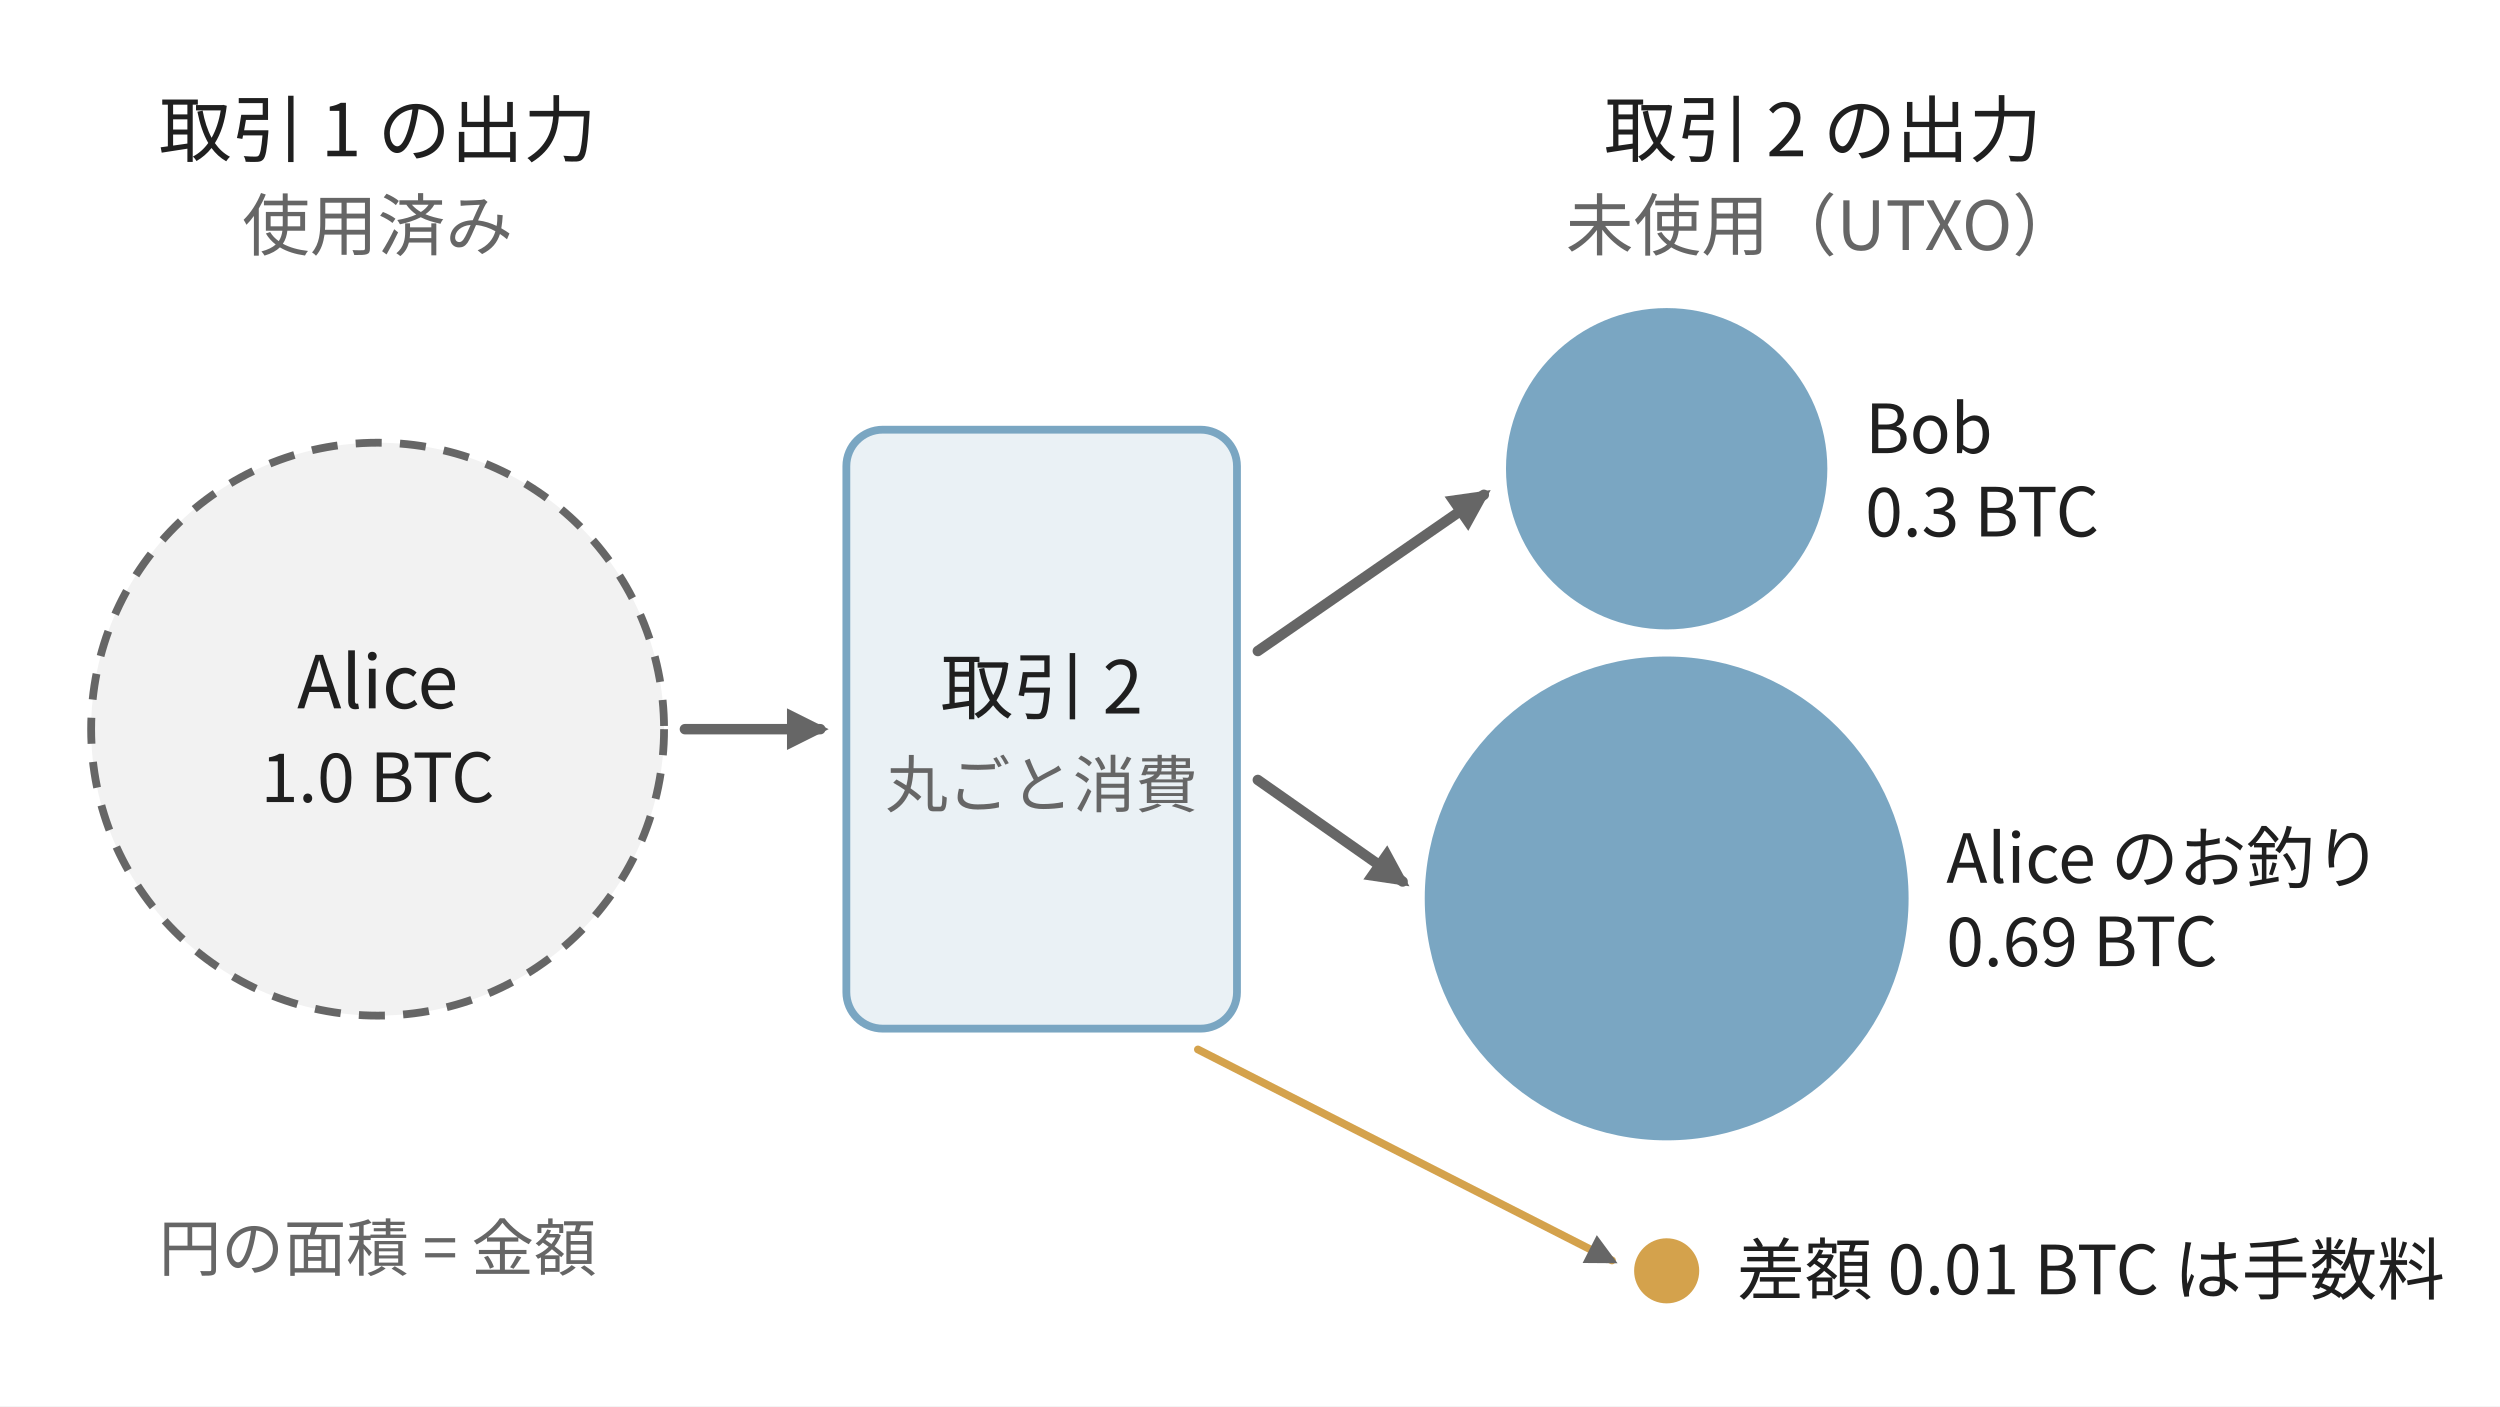
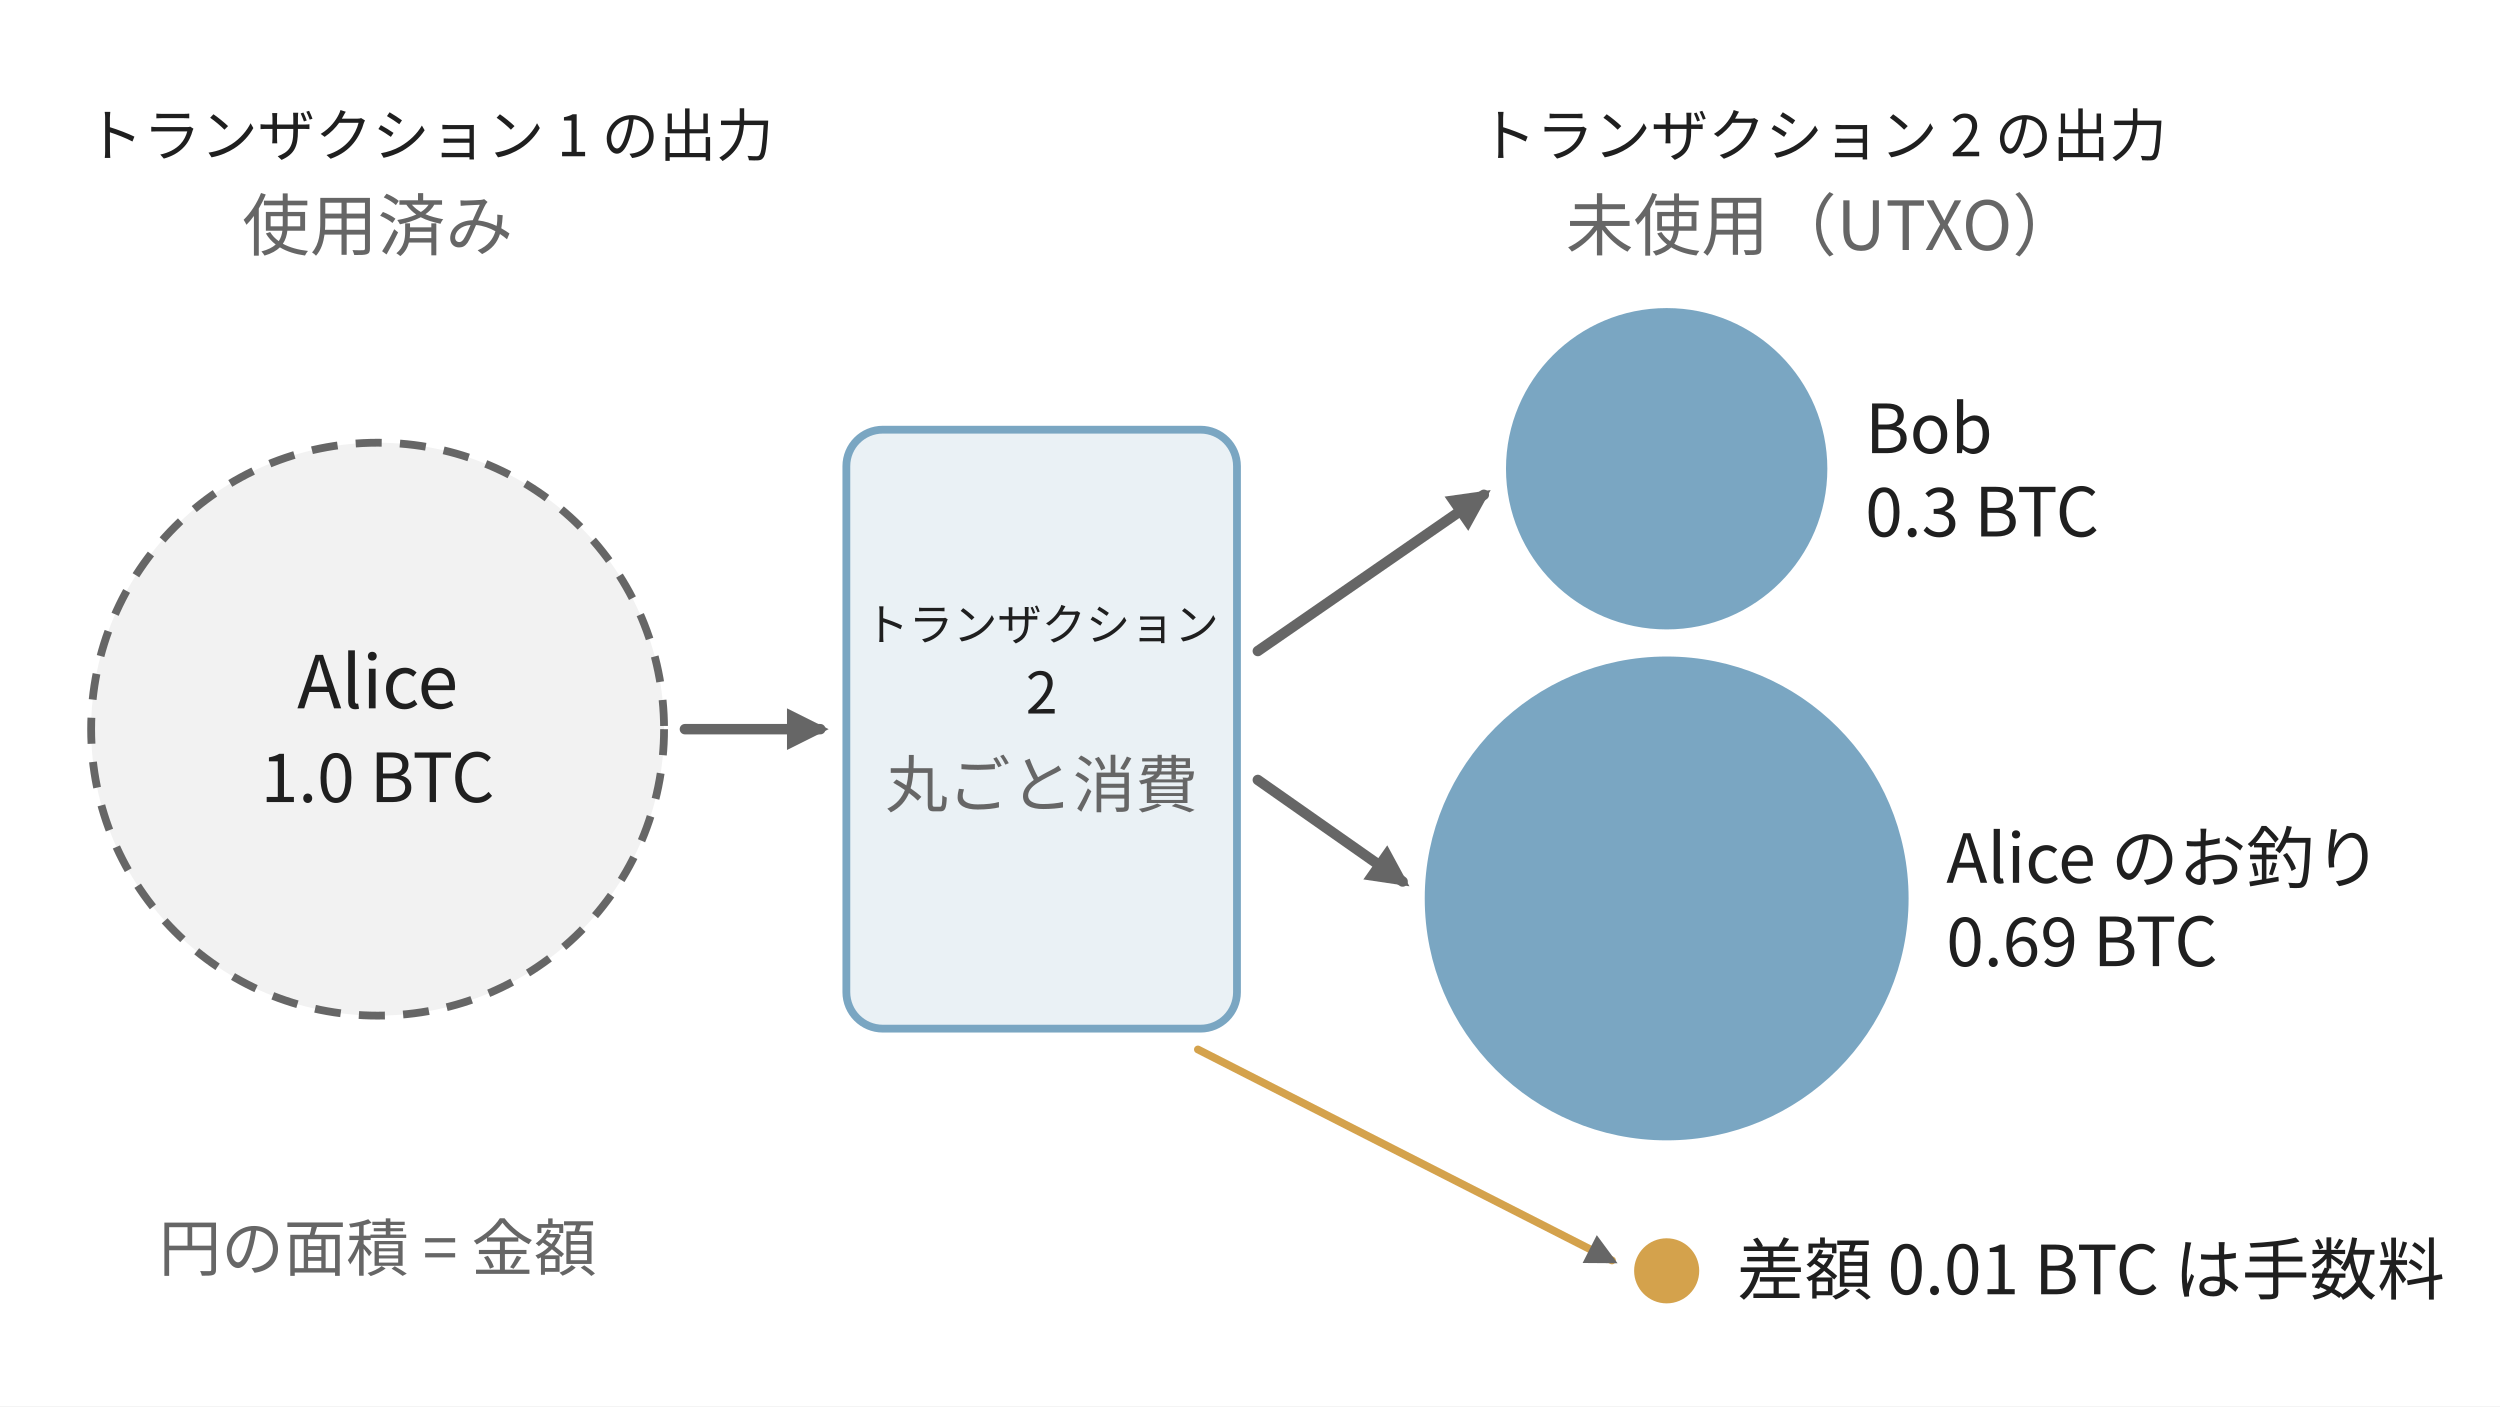
<svg xmlns="http://www.w3.org/2000/svg" width="960" height="540" viewBox="0 0 960 540" role="img">
  <style>text{font-family:'Hiragino Sans','Noto Sans CJK JP','Yu Gothic',sans-serif;fill:#1f1f1f}</style>
  <defs>
    <marker id="arrow" viewBox="0 0 10 10" refX="8" refY="5" markerWidth="4" markerHeight="4" orient="auto">
      <path d="M0,0 L10,5 L0,10 z" fill="#666666" />
    </marker>
    <marker id="arrowred" viewBox="0 0 10 10" refX="8" refY="5" markerWidth="4" markerHeight="4" orient="auto">
      <path d="M0,0 L10,5 L0,10 z" fill="#e15759" />
    </marker>
  </defs>
  <rect width="960" height="540" fill="#ffffff" />
-   <text x="145" y="60" font-size="28" font-weight="normal" text-anchor="middle" style="fill:#1f1f1f">取引 1 の出力</text>
+   <text x="165" y="60" font-size="22" font-weight="normal" text-anchor="middle" style="fill:#1f1f1f">トランザクション 1 の出力</text>
  <text x="145" y="96" font-size="26" font-weight="normal" text-anchor="middle" style="fill:#666666">使用済み</text>
  <circle cx="145" cy="280" r="110.0" fill="#f2f2f2" stroke="#666666" stroke-width="3" stroke-dasharray="10 7" />
  <text x="145" y="272" font-size="28" font-weight="normal" text-anchor="middle" style="fill:#1f1f1f">Alice</text>
  <text x="145" y="308" font-size="26" font-weight="normal" text-anchor="middle" style="fill:#1f1f1f">1.0 BTC</text>
  <rect x="325" y="165" width="150" height="230" rx="14" fill="#eaf1f5" stroke="#7aa6c2" stroke-width="3" />
-   <text x="400" y="274" font-size="28" font-weight="normal" text-anchor="middle" style="fill:#1f1f1f">取引 2</text>
+   <text x="400" y="246" font-size="17" font-weight="normal" text-anchor="middle" style="fill:#1f1f1f">トランザクション</text>
+   <text x="400" y="274" font-size="22" font-weight="normal" text-anchor="middle" style="fill:#1f1f1f">2</text>
  <text x="400" y="310" font-size="24" font-weight="normal" text-anchor="middle" style="fill:#666666">丸ごと消費</text>
  <line x1="263.0" y1="280" x2="315.0" y2="280.0" stroke="#666666" stroke-width="4" stroke-linecap="round" marker-end="url(#arrow)" />
-   <text x="700" y="60" font-size="28" font-weight="normal" text-anchor="middle" style="fill:#1f1f1f">取引 2 の出力</text>
+   <text x="700" y="60" font-size="22" font-weight="normal" text-anchor="middle" style="fill:#1f1f1f">トランザクション 2 の出力</text>
  <text x="700" y="96" font-size="26" font-weight="normal" text-anchor="middle" style="fill:#666666">未使用（UTXO）</text>
  <circle cx="640" cy="180" r="60.2" fill="#7aa6c2" stroke="#7aa6c2" stroke-width="3" />
  <line x1="483" y1="250.0" x2="569.8" y2="190.0" stroke="#666666" stroke-width="4" stroke-linecap="round" marker-end="url(#arrow)" />
  <text x="716.249" y="174" font-size="26" font-weight="normal" text-anchor="start" style="fill:#1f1f1f">Bob</text>
  <text x="716.249" y="206" font-size="26" font-weight="normal" text-anchor="start" style="fill:#1f1f1f">0.3 BTC</text>
  <circle cx="640" cy="345" r="91.4" fill="#7aa6c2" stroke="#7aa6c2" stroke-width="3" />
  <line x1="483" y1="299.5" x2="538.6" y2="338.5" stroke="#666666" stroke-width="4" stroke-linecap="round" marker-end="url(#arrow)" />
  <text x="747.373" y="339" font-size="26" font-weight="normal" text-anchor="start" style="fill:#1f1f1f">Alice のお釣り</text>
  <text x="747.373" y="371" font-size="26" font-weight="normal" text-anchor="start" style="fill:#1f1f1f">0.69 BTC</text>
  <circle cx="640" cy="488" r="11.0" fill="#d4a24c" stroke="#d4a24c" stroke-width="3" />
  <line x1="460" y1="403" x2="619.0" y2="484.0" stroke="#d4a24c" stroke-width="3" stroke-linecap="round" marker-end="url(#arrow)" />
  <text x="667.0" y="497" font-size="26" font-weight="normal" text-anchor="start" style="fill:#1f1f1f">差額 0.01 BTC は手数料</text>
  <text x="145" y="488" font-size="24" font-weight="normal" text-anchor="middle" style="fill:#666666">円の面積 = 金額</text>
</svg>
